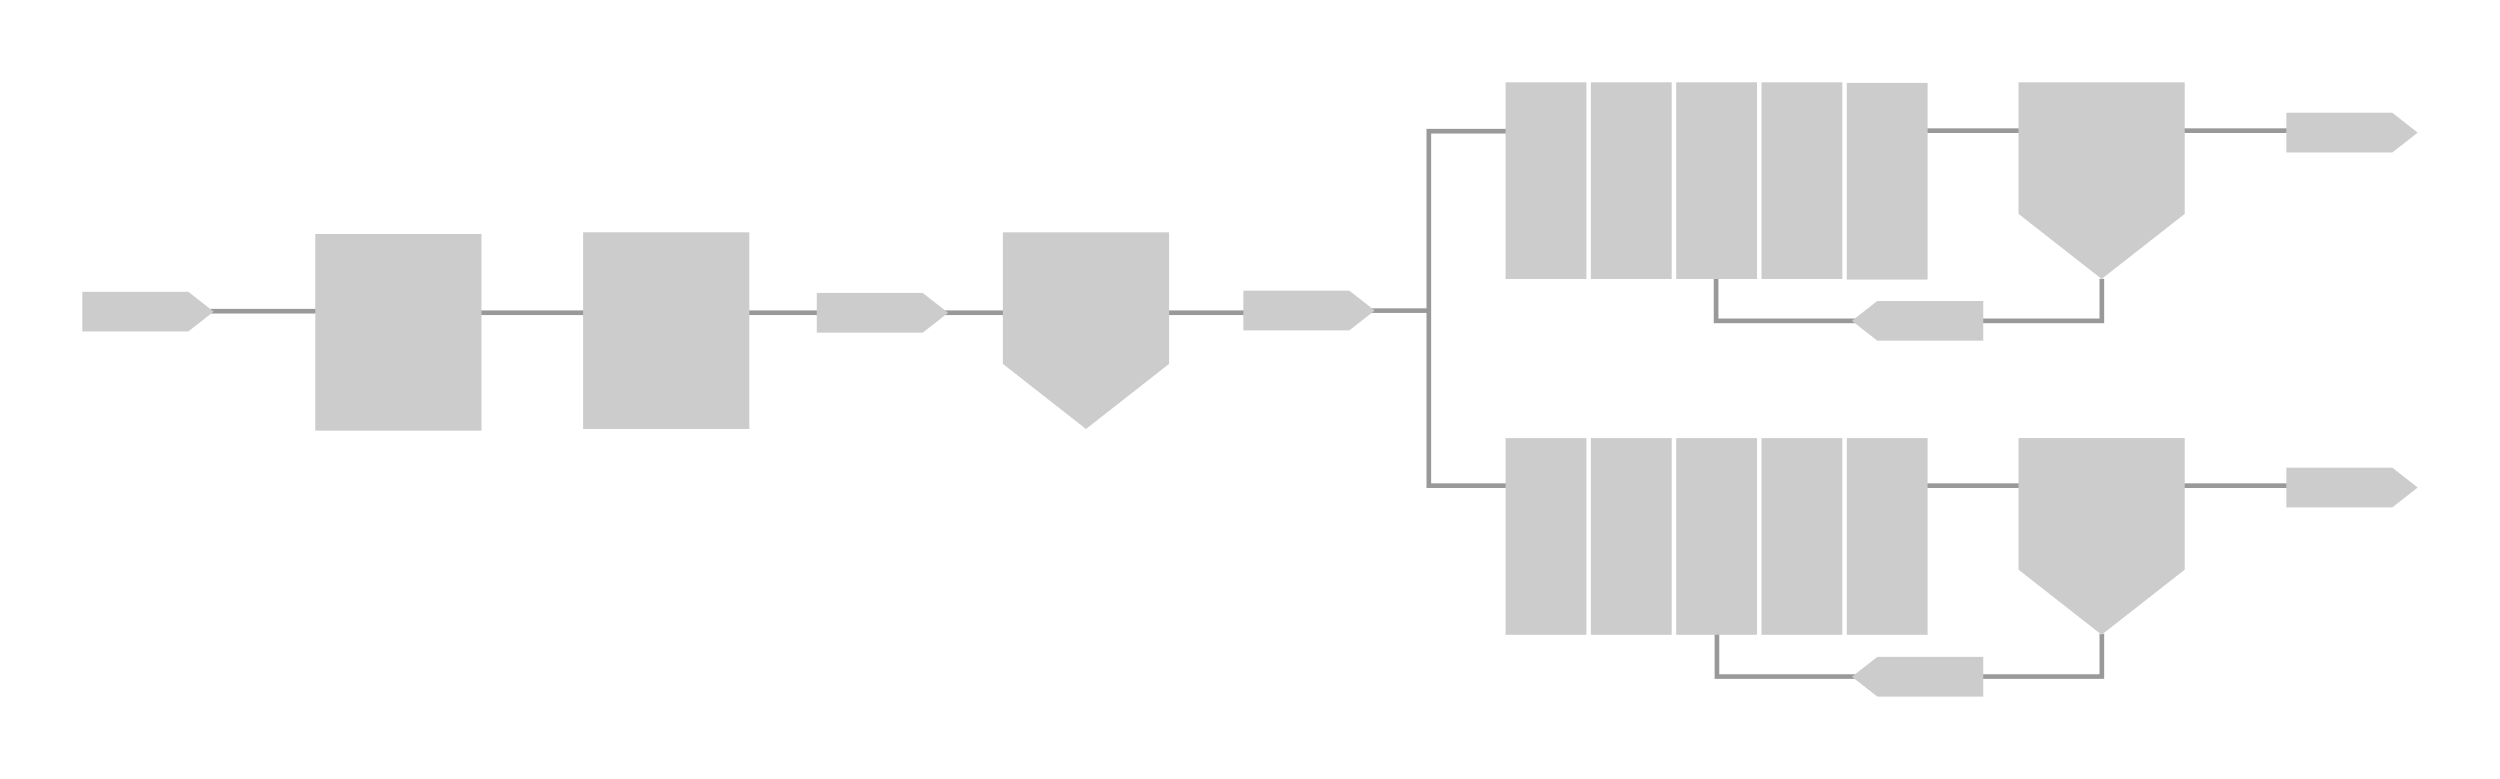
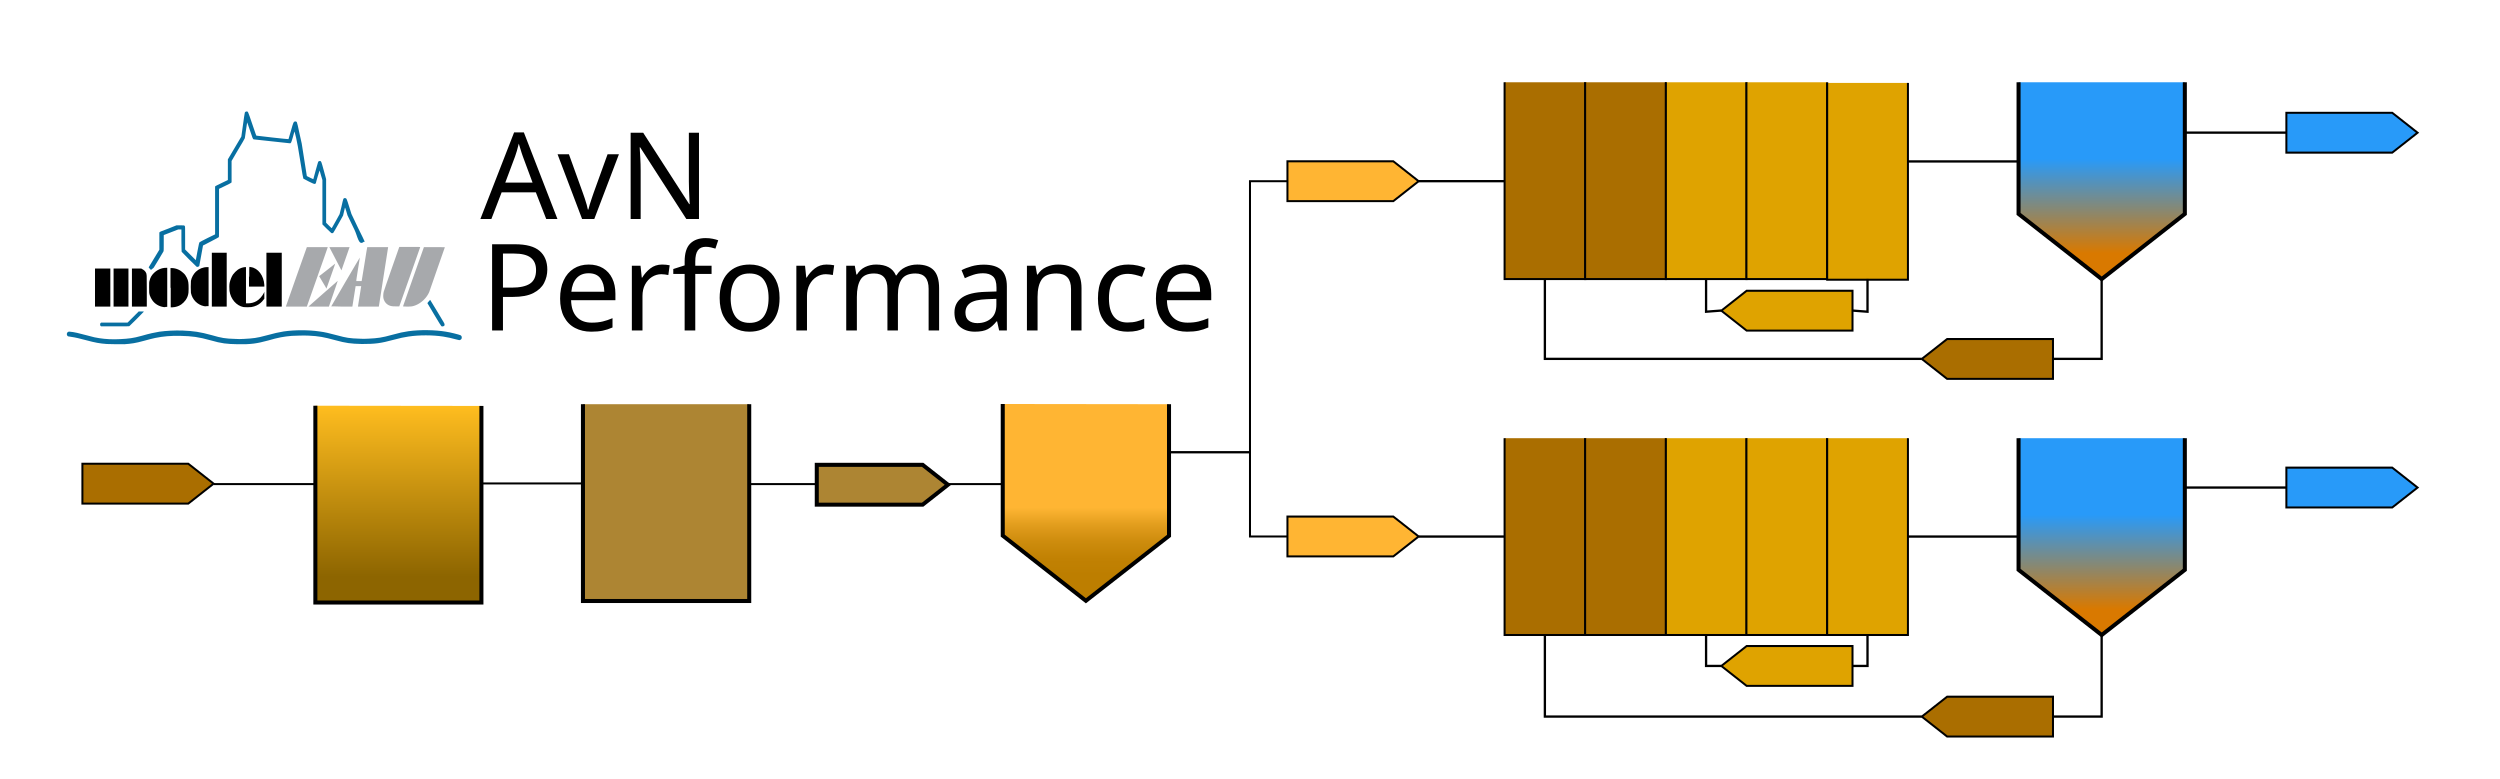
- <svg xmlns="http://www.w3.org/2000/svg" width="1076.308" height="335.336" id="svg11357" version="1.1">
-   <defs id="defs11359">
-     <linearGradient id="linearGradient12176">
-       <stop style="stop-color:#cccccc;stop-opacity:1;" offset="0" id="stop12178" />
-       <stop style="stop-color:#f1f1f1;stop-opacity:1;" offset="1" id="stop12180" />
-     </linearGradient>
-   </defs>
+ <svg xmlns="http://www.w3.org/2000/svg" xmlns:xlink="http://www.w3.org/1999/xlink" version="1.1" id="svg11357" x="0px" y="0px" viewBox="0 0 1076.3 335.3" style="enable-background:new 0 0 1076.3 335.3;" xml:space="preserve">
+   <style type="text/css">
+ 	.st0{fill:url(#rect11365_1_);stroke:#000000;stroke-width:1.864;stroke-miterlimit:9.321;}
+ 	.st1{fill:url(#rect11365-3_1_);stroke:#000000;stroke-width:1.864;stroke-miterlimit:9.321;}
+ 	.st2{fill:url(#path12156_1_);stroke:#000000;stroke-width:1.864;stroke-miterlimit:9.321;}
+ 	.st3{fill:url(#path12162_1_);stroke:#000000;stroke-width:1.864;stroke-miterlimit:9.321;}
+ 	.st4{fill:url(#path12166_1_);stroke:#000000;stroke-width:1.864;stroke-miterlimit:9.321;}
+ 	.st5{fill:#289AF9;stroke:#000000;stroke-width:0.932;stroke-miterlimit:9.321;}
+ 	.st6{fill:#AA6E00;stroke:#000000;stroke-width:0.932;stroke-miterlimit:9.321;}
+ 	.st7{fill:#FFB533;stroke:#000000;stroke-width:0.932;stroke-miterlimit:9.321;}
+ 	.st8{fill:#DFA300;stroke:#000000;stroke-width:0.932;stroke-miterlimit:9.321;}
+ 	.st9{fill:url(#path12371_1_);stroke:#000000;stroke-width:1.864;stroke-miterlimit:9.321;}
+ 	.st10{fill:none;stroke:#000000;stroke-width:0.932;stroke-miterlimit:3.475;}
+ 	.st11{fill:none;stroke:#000000;stroke-width:0.932;stroke-miterlimit:9.321;}
+ 	.st12{fill:none;stroke:#000000;stroke-miterlimit:3.728;}
+ 	.st13{fill:none;stroke:#000000;stroke-miterlimit:10;}
+ 	.st14{font-family:'RigidSquare-Italic';}
+ 	.st15{font-size:52px;}
+ 	.st16{fill:#A7A9AC;}
+ 	.st17{clip-path:url(#SVGID_2_);fill:#086FA1;}
+ </style>
  <g id="layer1" transform="translate(11.27701,-303.9063)">
    <g id="g12263" transform="matrix(0.9320745,0,0,0.9320745,93.63935,14.31178)">
-       <path id="path12233" d="m 87.232,455.153 83.237,0 m 50.041,0 52.398,0 m 43.504,0 47.631,0 m 231.538,-83.85 -48.174,0 0,82.88 -26.038,0 c -5.062,0 26.038,0 26.038,0 l 0,80.834 46.638,0 m 163.425,-163.972 67.399,0 m -67.399,163.972 66.376,0 m 122.322,-163.972 -67.558,0 m 2.047,163.972 67.558,0 m -530.617,-79.863 72.923,0 m 367.753,-15.645 0,19.406 -57.257,0 m -44.203,0 -76.722,0 0,-19.406 m 178.182,163.933 0,19.76 -63.846,0 m -36.79,0 -77.149,0 0,-22.504 m -695.798,-146.246 69.307,0" style="color:#000000;fill:none;stroke:#999999;stroke-width:2.146;marker:none;visibility:visible;display:inline;overflow:visible;enable-background:accumulate" />
-       <path id="rect11365" d="m 109.835,418.764 0,90.853 -76.773,0 0,-90.853" style="color:#000000;fill:#cccccc;fill-opacity:1;stroke:none;stroke-width:2;marker:none;visibility:visible;display:inline;overflow:visible;enable-background:accumulate" />
-       <path id="rect11365-3" d="m 233.542,418.002 0,90.853 -76.773,0 0,-90.853" style="color:#000000;fill:#cccccc;stroke:none;stroke-width:2;marker:none;visibility:visible;display:inline;overflow:visible;enable-background:accumulate" />
-       <path style="color:#000000;fill:#cccccc;stroke:none;stroke-width:2;marker:none;visibility:visible;display:inline;overflow:visible;enable-background:accumulate" d="m 427.433,418.002 0,60.782 -38.386,30.071 -38.386,-30.071 0,-60.782" id="path12156" />
-       <path id="path12162" d="m 896.558,348.714 0,60.782 -38.386,30.071 -38.386,-30.071 0,-60.782" style="color:#000000;fill:#cccccc;stroke:none;stroke-width:2;marker:none;visibility:visible;display:inline;overflow:visible;enable-background:accumulate" />
-       <path style="color:#000000;fill:#cccccc;stroke:none;stroke-width:2;marker:none;visibility:visible;display:inline;overflow:visible;enable-background:accumulate" d="m 896.558,513.055 0,60.782 -38.386,30.071 -38.386,-30.071 0,-60.782" id="path12166" />
-       <path id="rect12188" d="m 943.491,362.781 48.948,0 11.727,9.174 -11.727,9.174 -48.948,0 z" style="color:#000000;fill:#cccccc;fill-opacity:1;fill-rule:nonzero;stroke:none;stroke-width:2;marker:none;visibility:visible;display:inline;overflow:visible;enable-background:accumulate" />
-       <path style="color:#000000;fill:#cccccc;fill-opacity:1;fill-rule:nonzero;stroke:none;stroke-width:2;marker:none;visibility:visible;display:inline;overflow:visible;enable-background:accumulate" d="m 943.491,526.709 48.948,0 11.727,9.174 -11.727,9.174 -48.948,0 z" id="path12209" />
-       <path id="rect12188-2" d="m -74.547,445.467 48.948,0 11.727,9.174 -11.727,9.174 -48.948,0 z" style="color:#000000;fill:#cccccc;fill-opacity:1;fill-rule:nonzero;stroke:none;stroke-width:2;marker:none;visibility:visible;display:inline;overflow:visible;enable-background:accumulate" />
-       <path style="color:#000000;fill:#cccccc;fill-opacity:1;fill-rule:nonzero;stroke:none;stroke-width:2;marker:none;visibility:visible;display:inline;overflow:visible;enable-background:accumulate" d="m 461.734,444.956 48.948,0 11.727,9.174 -11.727,9.174 -48.948,0 z" id="path12261" />
-       <path style="color:#000000;fill:#cccccc;stroke:none;stroke-width:2;marker:none;visibility:visible;display:inline;overflow:visible;enable-background:accumulate" d="m 620.2,348.714 0,90.853 -37.331,0 0,-90.853" id="path12160" />
-       <path id="path12303" d="m 659.598,348.714 0,90.853 -37.331,0 0,-90.853" style="color:#000000;fill:#cccccc;stroke:none;stroke-width:2;marker:none;visibility:visible;display:inline;overflow:visible;enable-background:accumulate" />
-       <path style="color:#000000;fill:#cccccc;stroke:none;stroke-width:2;marker:none;visibility:visible;display:inline;overflow:visible;enable-background:accumulate" d="m 698.996,348.714 0,90.853 -37.331,0 0,-90.853" id="path12305" />
-       <path id="path12307" d="m 738.395,348.714 0,90.853 -37.331,0 0,-90.853" style="color:#000000;fill:#cccccc;stroke:none;stroke-width:2;marker:none;visibility:visible;display:inline;overflow:visible;enable-background:accumulate" />
-       <path style="color:#000000;fill:#cccccc;stroke:none;stroke-width:2;marker:none;visibility:visible;display:inline;overflow:visible;enable-background:accumulate" d="m 777.793,348.989 0,90.853 -37.331,0 0,-90.853" id="path12309" />
-       <path id="path12323" d="m 620.2,513.055 0,90.853 -37.331,0 0,-90.853" style="color:#000000;fill:#cccccc;stroke:none;stroke-width:2;marker:none;visibility:visible;display:inline;overflow:visible;enable-background:accumulate" />
-       <path style="color:#000000;fill:#cccccc;stroke:none;stroke-width:2;marker:none;visibility:visible;display:inline;overflow:visible;enable-background:accumulate" d="m 659.598,513.055 0,90.853 -37.331,0 0,-90.853" id="path12325" />
-       <path id="path12327" d="m 698.996,513.055 0,90.853 -37.331,0 0,-90.853" style="color:#000000;fill:#cccccc;stroke:none;stroke-width:2;marker:none;visibility:visible;display:inline;overflow:visible;enable-background:accumulate" />
-       <path style="color:#000000;fill:#cccccc;stroke:none;stroke-width:2;marker:none;visibility:visible;display:inline;overflow:visible;enable-background:accumulate" d="m 738.395,513.055 0,90.853 -37.331,0 0,-90.853" id="path12329" />
-       <path id="path12331" d="m 777.793,513.055 0,90.853 -37.331,0 0,-90.853" style="color:#000000;fill:#cccccc;stroke:none;stroke-width:2;marker:none;visibility:visible;display:inline;overflow:visible;enable-background:accumulate" />
-       <path style="color:#000000;fill:#cccccc;fill-opacity:1;fill-rule:nonzero;stroke:none;stroke-width:2;marker:none;visibility:visible;display:inline;overflow:visible;enable-background:accumulate" d="m 803.496,449.717 -48.948,0 -11.727,9.174 11.727,9.174 48.948,0 z" id="path12209-8" />
-       <path id="path12369" d="m 803.496,614.109 -48.948,0 -11.727,9.174 11.727,9.174 48.948,0 z" style="color:#000000;fill:#cccccc;fill-opacity:1;fill-rule:nonzero;stroke:none;stroke-width:2;marker:none;visibility:visible;display:inline;overflow:visible;enable-background:accumulate" />
-       <path style="color:#000000;fill:#cccccc;fill-opacity:1;fill-rule:nonzero;stroke:none;stroke-width:2;marker:none;visibility:visible;display:inline;overflow:visible;enable-background:accumulate" d="m 264.699,446.016 48.948,0 11.727,9.174 -11.727,9.174 -48.948,0 z" id="path12371" />
+       <linearGradient id="rect11365_1_" gradientUnits="userSpaceOnUse" x1="-54.044" y1="121.183" x2="-54.044" y2="36.502" gradientTransform="matrix(0.9321 0 0 -0.9321 121.8234 611.0515)">
+         <stop offset="0" style="stop-color:#FFBD1F" />
+         <stop offset="1" style="stop-color:#8D6500" />
+       </linearGradient>
+       <path id="rect11365" class="st0" d="M109.8,498.2V589H33.1v-90.9" />
+       <linearGradient id="rect11365-3_1_" gradientUnits="userSpaceOnUse" x1="37.418" y1="73.172" x2="108.976" y2="73.172" gradientTransform="matrix(0.9321 0 0 -0.9321 121.8234 611.0515)">
+         <stop offset="0" style="stop-color:#AD8533" />
+         <stop offset="1" style="stop-color:#AD8533" />
+       </linearGradient>
+       <path id="rect11365-3" class="st1" d="M233.5,497.4v90.9h-76.8v-90.9    " />
+       <linearGradient id="path12156_1_" gradientUnits="userSpaceOnUse" x1="286.647" y1="121.94" x2="286.647" y2="37.258" gradientTransform="matrix(0.9321 0 0 -0.9321 121.8234 611.0515)">
+         <stop offset="0.605" style="stop-color:#FFB533" />
+         <stop offset="0.607" style="stop-color:#FEB533" />
+         <stop offset="0.707" style="stop-color:#E29D1D" />
+         <stop offset="0.806" style="stop-color:#CD8C0D" />
+         <stop offset="0.904" style="stop-color:#C18103" />
+         <stop offset="1" style="stop-color:#BD7E00" />
+       </linearGradient>
+       <path id="path12156" class="st2" d="M427.4,497.4v60.8l-38.4,30    l-38.4-30.1v-60.8" />
+       <linearGradient id="path12162_1_" gradientUnits="userSpaceOnUse" x1="790.04" y1="281.471" x2="790.04" y2="196.789" gradientTransform="matrix(0.9321 0 0 -0.9321 121.8234 611.0515)">
+         <stop offset="0.448" style="stop-color:#289AF9" />
+         <stop offset="1" style="stop-color:#D97900" />
+       </linearGradient>
+       <path id="path12162" class="st3" d="M896.6,348.7v60.8l-38.4,30.1    l-38.4-30.1v-60.8" />
+       <linearGradient id="path12166_1_" gradientUnits="userSpaceOnUse" x1="790.04" y1="105.09" x2="790.04" y2="20.409" gradientTransform="matrix(0.9321 0 0 -0.9321 121.8234 611.0515)">
+         <stop offset="0.448" style="stop-color:#289AF9" />
+         <stop offset="1" style="stop-color:#D97900" />
+       </linearGradient>
+       <path id="path12166" class="st4" d="M896.6,513.1v60.8L858.2,604    l-38.4-30.1v-60.8" />
+       <path id="rect12188" class="st5" d="M943.5,362.8h48.9l11.7,9.2    l-11.7,9.2h-48.9V362.8z" />
+       <path id="path12209" class="st5" d="M943.5,526.7h48.9l11.7,9.2    l-11.7,9.2h-48.9V526.7z" />
+       <path id="rect12188-2" class="st6" d="M-74.5,524.9h48.9l11.7,9.2    l-11.7,9.2h-48.9V524.9z" />
+       <path id="path12261" class="st7" d="M482.1,385.2H531l11.7,9.2    l-11.7,9.2h-48.9V385.2z" />
+       <path id="path12160" class="st6" d="M619.7,348.7v90.9h-37.3v-90.9" />
+       <path id="path12303" class="st6" d="M656.9,348.7v90.9h-37.3v-90.9" />
+       <path id="path12305" class="st8" d="M694.2,348.7v90.9h-37.3v-90.9" />
+       <path id="path12307" class="st8" d="M731.4,348.7v90.9h-37.3v-90.9" />
+       <path id="path12309" class="st8" d="M768.7,349v90.9h-37.3V349" />
+       <path id="path12323" class="st6" d="M619.7,513.1V604h-37.3v-90.9" />
+       <path id="path12325" class="st6" d="M656.9,513.1V604h-37.3v-90.9" />
+       <path id="path12327" class="st8" d="M694.2,513.1V604h-37.3v-90.9" />
+       <path id="path12329" class="st8" d="M731.4,513.1V604h-37.3v-90.9" />
+       <path id="path12331" class="st8" d="M768.7,513.1V604h-37.3v-90.9" />
+       <path id="path12209-8" class="st6" d="M835.7,467.3h-48.9    l-11.7,9.2l11.7,9.2h48.9V467.3z" />
+       <path id="path12369" class="st6" d="M835.7,632.5h-48.9l-11.7,9.2    l11.7,9.2h48.9V632.5z" />
+       <linearGradient id="path12371_1_" gradientUnits="userSpaceOnUse" x1="153.289" y1="82.023" x2="209.843" y2="82.023" gradientTransform="matrix(0.9321 0 0 -0.9321 121.8234 611.0515)">
+         <stop offset="0" style="stop-color:#AD8533" />
+         <stop offset="1" style="stop-color:#AD8533" />
+       </linearGradient>
+       <path id="path12371" class="st9" d="M264.7,525.4h48.9l11.7,9.2    l-11.7,9.2h-48.9V525.4z" />
+       <line class="st10" x1="-13.9" y1="534.3" x2="33.1" y2="534.3" />
+       <line class="st10" x1="109.8" y1="534" x2="156.8" y2="534" />
+       <line class="st10" x1="233.5" y1="534.3" x2="264.7" y2="534.3" />
+       <line class="st10" x1="325.4" y1="534.3" x2="350.7" y2="534.3" />
+       <path id="path12261_1_" class="st7" d="M482.1,549.3H531l11.7,9.2    l-11.7,9.2h-48.9V549.3z" />
+       <polyline class="st11" points="482.1,394.4 464.8,394.4 464.8,454.1 464.8,558.5 482.1,558.5   " />
+       <path id="path12209-8_1_" class="st8" d="M743.1,445h-48.9    l-11.7,9.2l11.7,9.2h48.9V445z" />
+       <path id="path12209-8_2_" class="st8" d="M743.1,609.1h-48.9    l-11.7,9.2l11.7,9.2h48.9V609.1z" />
+     </g>
+   </g>
+   <line class="st12" x1="503.3" y1="194.7" x2="538.2" y2="194.7" />
+   <line class="st13" x1="610.8" y1="78" x2="647.7" y2="78" />
+   <line class="st13" x1="610.8" y1="231" x2="647.7" y2="231" />
+   <line class="st13" x1="821.4" y1="69.5" x2="869" y2="69.5" />
+   <line class="st13" x1="940.6" y1="57.1" x2="984.3" y2="57.1" />
+   <line class="st13" x1="940.6" y1="209.9" x2="984.3" y2="209.9" />
+   <line class="st13" x1="821.4" y1="231" x2="869" y2="231" />
+   <polyline class="st13" points="904.8,273.3 904.8,308.5 883.8,308.5 " />
+   <polyline class="st13" points="904.8,120.1 904.8,154.5 883.8,154.5 " />
+   <polyline class="st13" points="827.3,154.5 665.1,154.5 665.1,120.1 " />
+   <polyline class="st13" points="827.3,308.5 665.1,308.5 665.1,273.3 " />
+   <polyline class="st13" points="804,120.1 804,134.2 797.5,133.7 " />
+   <polyline class="st13" points="741,133.7 734.5,134.2 734.5,120.1 " />
+   <polyline class="st13" points="804,273.3 804,286.7 797.5,286.7 " />
+   <polyline class="st13" points="741,286.7 734.5,286.7 734.5,273.3 " />
+   <text transform="matrix(1 0 0 1 206.8138 94.283)">
+     <tspan x="0" y="0" class="st14 st15">AvN</tspan>
+     <tspan x="0" y="48" class="st14 st15">Performance </tspan>
+   </text>
+   <g id="layer1_1_">
+     <path id="path3051" class="st16" d="   M123.2,131.6c0.1-0.2,2.1-6,4.5-12.8l4.4-12.4l4.5,0l4.5,0l-0.2,0.6c-0.1,0.3-2.1,6.1-4.5,12.8l-4.3,12.2l-4.5,0l-4.5,0   L123.2,131.6z M133,131.8c0.5-0.5,12.4-10.9,12.4-10.9c0,0-0.8,2.5-1.9,5.6l-1.9,5.5l-4.4,0l-4.4,0L133,131.8L133,131.8z    M142.6,131.9c0-0.1,12.3-21.1,12.3-21c0,0-0.3,2.3-0.8,5.1c-0.4,2.7-0.8,5-0.7,5c0,0,0.6,0,1.2,0l1.1,0l1.2-7.3   c0.6-4,1.2-7.3,1.2-7.3c0,0,2,0,4.5,0l4.5,0l-2,12.8c-1.1,7-2,12.8-2,12.8c0,0-2,0-4.5,0h-4.5l0.7-4.4l0.7-4.4h-1.2   c-0.6,0-1.2,0-1.2,0c0,0-0.3,2-0.7,4.4c-0.4,2.4-0.7,4.4-0.7,4.4s-2,0-4.5,0C144.7,131.9,142.6,131.9,142.6,131.9L142.6,131.9z    M168.6,131.8c-1.8-0.3-3.1-1.6-3.5-3.3c-0.2-0.7-0.1-2.1,0.1-2.9c0.1-0.3,1.6-4.8,3.4-9.9l3.3-9.4l4.5,0c3.6,0,4.5,0,4.5,0.1   c0,0-2,5.8-4.5,12.8l-4.5,12.7l-1.4,0C169.6,131.9,168.9,131.9,168.6,131.8L168.6,131.8z M173.5,131.9c0,0,2-5.8,4.5-12.8l4.5-12.7   l4.5,0c4.2,0,4.5,0,4.5,0.1c-0.1,0.4-6.6,18.7-6.7,19.2c-1,2.4-3.3,4.7-5.8,5.7c-1.3,0.5-1.8,0.6-3.7,0.6   C174,132,173.5,131.9,173.5,131.9L173.5,131.9z M139,121.6c-0.9-1.5-1.6-2.7-1.6-2.7c0.1-0.1,6.9-5.3,6.9-5.4c0,0-0.5,1.7-1.3,3.8   c-0.7,2.1-1.6,4.6-1.9,5.4c-0.3,0.9-0.6,1.6-0.6,1.6C140.6,124.3,139.9,123,139,121.6L139,121.6z M144.4,111.4l-2.6-5l4.3,0   c2.4,0,4.3,0,4.4,0c0,0-3.5,10-3.5,10C147,116.4,145.8,114.1,144.4,111.4L144.4,111.4z" />
+     <path id="path3053" d="   M70.4,132.2c-1.9-0.3-3.7-1.3-4.8-2.9c-0.4-0.5-0.9-1.5-1.1-2.1c-0.3-1-0.3-1.2-0.3-3.5c0-2.2,0-2.2,0.2-2.9   c0.3-1.3,0.9-2.3,1.8-3.2c1.4-1.4,3.3-2.3,5.3-2.3H72v8.4v8.4l-0.6,0C71.1,132.3,70.7,132.2,70.4,132.2L70.4,132.2z M73.4,123.9   v-8.5h0.4c2,0,3.9,0.9,5.1,2.1c0.7,0.6,1.1,1.2,1.5,2c0.7,1.4,0.8,2.2,0.8,4.9c0,1.6-0.1,2-0.2,2.4c-0.4,1.8-1.6,3.3-3,4.3   c-1.2,0.8-2.3,1.1-3.7,1.2l-0.8,0V123.9L73.4,123.9z M104.8,132.2c-3-0.6-5.5-3.4-6-7c-0.1-1-0.1-2.8,0.1-3.6   c0.3-1.2,0.8-2.5,1.4-3.4c0.5-0.7,1.4-1.6,2.1-2.1c0.9-0.6,2-1,3-1.1l0.5,0l0,7.8l0,7.8l0.8,0c1.3,0,2.6-0.3,3.8-1   c1.2-0.7,2.5-2.2,3.1-3.5l0.2-0.5l0,1.5l0,1.5l-0.4,0.5c-0.7,1-1.8,1.9-2.9,2.4c-0.6,0.3-1.6,0.6-2.3,0.7   C107.3,132.3,105.5,132.3,104.8,132.2L104.8,132.2z M40.9,123.8v-8.2h3.3h3.3v8.2v8.2h-3.3h-3.3V123.8z M48.9,123.8v-8.2h3.2h3.2   v8.2v8.2h-3.2h-3.2V123.8z M56.8,123.8v-8.2l2,0l2,0l0.5,0.3c0.6,0.3,1.2,0.8,1.5,1.4c0.4,0.8,0.4,0.5,0.4,7.9v6.8h-3.2h-3.2   L56.8,123.8z M87.8,131.8c-2.8-0.6-5-2.8-5.6-5.7c-0.1-0.6-0.1-4.5,0-5.2c0.3-1.5,1.1-2.9,2.1-3.9c1.4-1.3,3.1-2,4.9-2h0.6v8.4v8.4   l-0.7,0C88.7,131.9,88.1,131.9,87.8,131.8L87.8,131.8z M91.2,120.4v-11.6h3.2h3.2v11.6v11.6h-3.2h-3.2V120.4z M114.7,120.4v-11.6   h3.3h3.3v11.6v11.6H118h-3.3V120.4z M107.3,119.1c0-2.3,0-4.2,0.1-4.2c0,0,0.3,0,0.6,0.1c3.1,0.4,5.6,3.7,5.8,7.7l0,0.7h-3.3h-3.3   V119.1z" />
+     <g>
+       <defs>
+         <rect id="SVGID_1_" x="18.2" y="43.2" width="195.9" height="105.8" />
+       </defs>
+       <clipPath id="SVGID_2_">
+         <use xlink:href="#SVGID_1_" style="overflow:visible;" />
+       </clipPath>
+       <path id="path3055" class="st17" d="    M46.3,155.9c-3.3-0.2-6.2-0.6-9.2-1.4c-1.8-0.4-2.4-0.6-2.6-0.8c-0.6-0.5-0.5-1.5,0.2-1.8c0.4-0.2,0.6-0.2,2,0.2    c3.8,1,6.6,1.5,10.9,1.6c3.2,0.1,6.6,0,9.4-0.4c2.1-0.3,3.7-0.7,7.6-1.7c4.2-1.2,6.8-1.5,11.7-1.5c5.2,0,7.7,0.3,12.7,1.7    c3,0.8,4.7,1.2,6.7,1.5c4.5,0.6,10.5,0.6,14.9,0c2-0.3,3.6-0.7,6.4-1.4c4.4-1.2,6.5-1.6,10.7-1.7c3.3-0.1,6.8,0.1,9.5,0.5    c1.5,0.3,2.4,0.5,5.4,1.3c5.4,1.5,8.3,1.9,13.8,1.9c5.7,0,8.6-0.4,15.1-2.2c3.3-0.9,5.6-1.3,9.3-1.4c3.9-0.2,7.8,0.1,10.9,0.7    c1.3,0.3,2.1,0.5,5,1.3c2.3,0.6,3.8,1,6.6,1.4c0.4,0.1,0.8,0.5,0.9,0.8c0.1,0.6-0.2,1.1-0.7,1.3c-0.3,0.1-0.5,0.1-2.4-0.2    c-1.6-0.3-3.2-0.6-5.2-1.2c-5.4-1.5-7.8-1.9-12.7-1.9c-4.7,0-7.2,0.4-11.8,1.6c-6.1,1.7-9.3,2.1-15.7,2c-5.4-0.1-8.1-0.5-13.3-1.9    c-4.3-1.2-5.5-1.4-8.5-1.7c-1.3-0.1-6.6-0.1-8,0c-2.9,0.3-4.4,0.5-8.1,1.6c-4.4,1.2-6.9,1.7-10.9,1.9c-1.4,0.1-5.9,0.1-7.4,0    c-3.9-0.2-6.6-0.7-11.2-2c-3-0.8-4.5-1.2-6.6-1.4c-3.1-0.3-7.3-0.3-10.4,0c-2.1,0.2-3.4,0.5-6.8,1.4c-3.3,0.9-5,1.3-7.3,1.6    c-2.3,0.3-3.2,0.4-6.8,0.4C48.3,155.9,46.6,155.9,46.3,155.9L46.3,155.9z M46,148.1c-3-0.2-5.1-0.6-8.8-1.6    c-3-0.8-4.6-1.2-6.7-1.5c-0.6-0.1-1.1-0.2-1.2-0.2c-0.7-0.4-0.7-1.5,0-1.9c0.3-0.1,0.3-0.2,0.8-0.1c1.6,0.1,4.1,0.7,7.4,1.6    c2.8,0.8,3.9,1,5.3,1.2c2.5,0.4,5.8,0.6,8.9,0.4c3.8-0.2,5.6-0.4,9.2-1.4c3.8-1.1,5.5-1.4,7.7-1.8c3-0.4,6.5-0.6,9.9-0.5    c4.9,0.2,7.6,0.6,12.7,2c4.1,1.2,5.9,1.5,9.9,1.6c1.5,0.1,2.4,0.1,4,0c3.8-0.2,5.6-0.4,9.2-1.4c4-1.1,5.5-1.4,7.8-1.8    c4.7-0.7,10.8-0.7,15.5,0c2.3,0.3,3.9,0.7,7.7,1.7c3.6,1,5.4,1.3,9.3,1.4c1.5,0.1,2.4,0.1,4,0c4.1-0.2,5.7-0.4,10.4-1.7    c2.8-0.8,4.7-1.2,6.8-1.5c5-0.7,11.5-0.6,16.2,0.2c2,0.3,5.5,1.2,6.2,1.5c0.4,0.2,0.6,0.5,0.6,1c0,0.5-0.2,0.8-0.6,1    c-0.4,0.2-0.5,0.2-1.5-0.1c-2.1-0.6-4.1-1-5.9-1.3c-4.5-0.7-10.5-0.7-15,0c-1.9,0.3-3.5,0.6-6.4,1.4c-5.6,1.5-7.8,1.8-13.6,1.8    c-4.8-0.1-6.9-0.4-11.3-1.6c-5.1-1.4-7.3-1.8-11.6-2c-1.7-0.1-5.8,0-7.3,0.1c-3.4,0.3-5.8,0.7-10.2,2c-4.8,1.3-7.4,1.7-13,1.6    c-4.9-0.1-6.9-0.3-11.8-1.7c-5-1.4-7.9-1.8-12.9-1.9c-4.3-0.1-7.4,0.2-10.9,0.9c-1.3,0.3-2.2,0.5-5.1,1.3    c-3.2,0.9-5.2,1.2-8.2,1.4C52,148.2,47.2,148.2,46,148.1L46,148.1z M43.3,140.3c-0.2-0.2-0.2-0.3-0.2-0.6c0-0.3,0-0.4,0.2-0.6    l0.2-0.2h5.7h5.7l2.4-2.4l2.4-2.4h1.1h1.1l-0.1,0.2c-0.1,0.2-5.9,6-6.1,6.1c-0.2,0.1-1.1,0.1-6.2,0.1h-6L43.3,140.3z M190,140.4    c-0.1-0.1-1.1-1.6-3.1-5l-2.9-4.9l0.3-0.4c0.2-0.2,0.4-0.5,0.6-0.7l0.3-0.3l3.1,5.1c3,5,3.1,5.1,3.1,5.5c0,0.3,0,0.4-0.2,0.6    C190.7,140.6,190.3,140.6,190,140.4L190,140.4z M64.4,115.6l-0.4-0.5l2.3-3.8l2.3-3.8v-3.7v-3.7l0.2-0.2c0.2-0.2,0.8-0.4,3.7-1.5    L76,97h1.6c1.7,0,1.8,0,2,0.4c0.1,0.2,0.1,0.9,0.1,5.1v4.9l2.3,2.3c1.3,1.3,2.3,2.3,2.3,2.3c0,0,0.3-1.7,0.7-3.8    c0.6-3.3,0.8-3.8,0.9-3.9c0.1-0.1,1.6-0.9,3.4-1.8l3.3-1.6V90.7V80.3l0.2-0.2c0.1-0.1,1.2-0.6,2.6-1.3c1.3-0.6,2.4-1.2,2.5-1.2    l0.2-0.1V73v-4.4l2.9-4.9l2.9-4.9l0.7-5c0.4-2.8,0.7-5.1,0.8-5.3c0.1-0.3,0.4-0.5,0.8-0.5c0.6,0,0.5-0.2,2.4,5.4    c1.5,4.4,1.7,5,1.8,5c0.4,0.1,13.8,1.6,13.8,1.5c0,0,0.5-1.6,1-3.4s1-3.5,1.1-3.6c0.1-0.3,0.4-0.6,0.7-0.6    c0.3-0.1,0.7,0.1,0.8,0.3c0.1,0.1,0.6,2.2,1.1,4.7l1,4.5l1.1,7c0.6,3.8,1.1,7,1.1,7c0,0,0.6,0.3,1.4,0.7c0.9,0.5,1.4,0.6,1.4,0.6    c0,0,0.5-1.7,1-3.7c0.6-2.3,1.1-3.7,1.1-3.8c0.2-0.2,0.5-0.3,0.8-0.3c0.5,0.1,0.5,0.1,1.6,4.1l1,3.7l0,9.4l0,9.4l1.2,1.2    c1.2,1.2,1.2,1.2,1.3,1c0.1-0.1,0.8-1.5,1.7-3l1.6-2.9L147,89c0.4-1.7,0.7-3.2,0.8-3.3c0.1-0.3,0.5-0.5,0.9-0.4    c0.5,0.1,0.5,0.1,1.6,3.6l1,3.2l2.8,5.9c1.6,3.2,2.9,5.9,2.9,6c0,0.1-0.1,0.1-0.4,0.1c-2.2,1.9-2.6-2.3-4-5.2l-3-6.2l-0.5-1.7    c-0.3-0.9-0.5-1.7-0.6-1.6c0,0-0.2,0.8-0.4,1.7l-0.4,1.7l-2,3.6c-1.1,2-2.1,3.7-2.2,3.8c-0.2,0.2-0.6,0.3-0.9,0.1    c-0.1-0.1-1-0.9-2-1.9l-1.8-1.8V87v-9.5l-0.6-2c-0.3-1.1-0.6-2.1-0.6-2.1c0,0-0.4,1.1-0.8,2.5c-0.4,1.4-0.8,2.7-0.8,2.9    c-0.1,0.3-0.4,0.4-0.7,0.4c-0.3,0-4.5-2.1-4.7-2.3c-0.1-0.1-0.5-2.4-1.3-7.4c-1.1-6.7-1.2-7.4-1.8-10.1c-0.4-1.6-0.7-2.8-0.7-2.8    c0,0-0.4,1.1-0.7,2.4c-0.7,2.4-0.8,2.6-1.2,2.7c-0.2,0-15.5-1.7-15.7-1.7c-0.3-0.1-0.5-0.5-1.6-3.9c-0.6-1.9-1.2-3.4-1.2-3.4    s-0.2,1.5-0.5,3.3c-0.2,1.8-0.5,3.3-0.5,3.5c0,0.1-1.3,2.4-2.9,5l-2.8,4.8v4.6v4.6l-0.2,0.2c-0.1,0.1-1,0.6-2.7,1.4l-2.5,1.2    l0,10.3c0,10,0,10.4-0.1,10.5c-0.1,0.1-1.2,0.7-3.5,1.9l-3.3,1.7l-0.8,4.4l-0.8,4.4l-0.2,0.2c-0.3,0.2-0.7,0.3-1,0.1    c-0.3-0.2-6.3-6.2-6.4-6.4c0-0.1-0.1-1.8-0.1-4.9v-4.7h-0.7h-0.7l-3.1,1.2l-3.1,1.2l0,3.4c0,1.9,0,3.5-0.1,3.6    c-0.1,0.3-4,6.7-4.2,7c-0.1,0.1-0.4,0.4-0.7,0.6l-0.5,0.4L64.4,115.6L64.4,115.6z" />
    </g>
  </g>
</svg>
